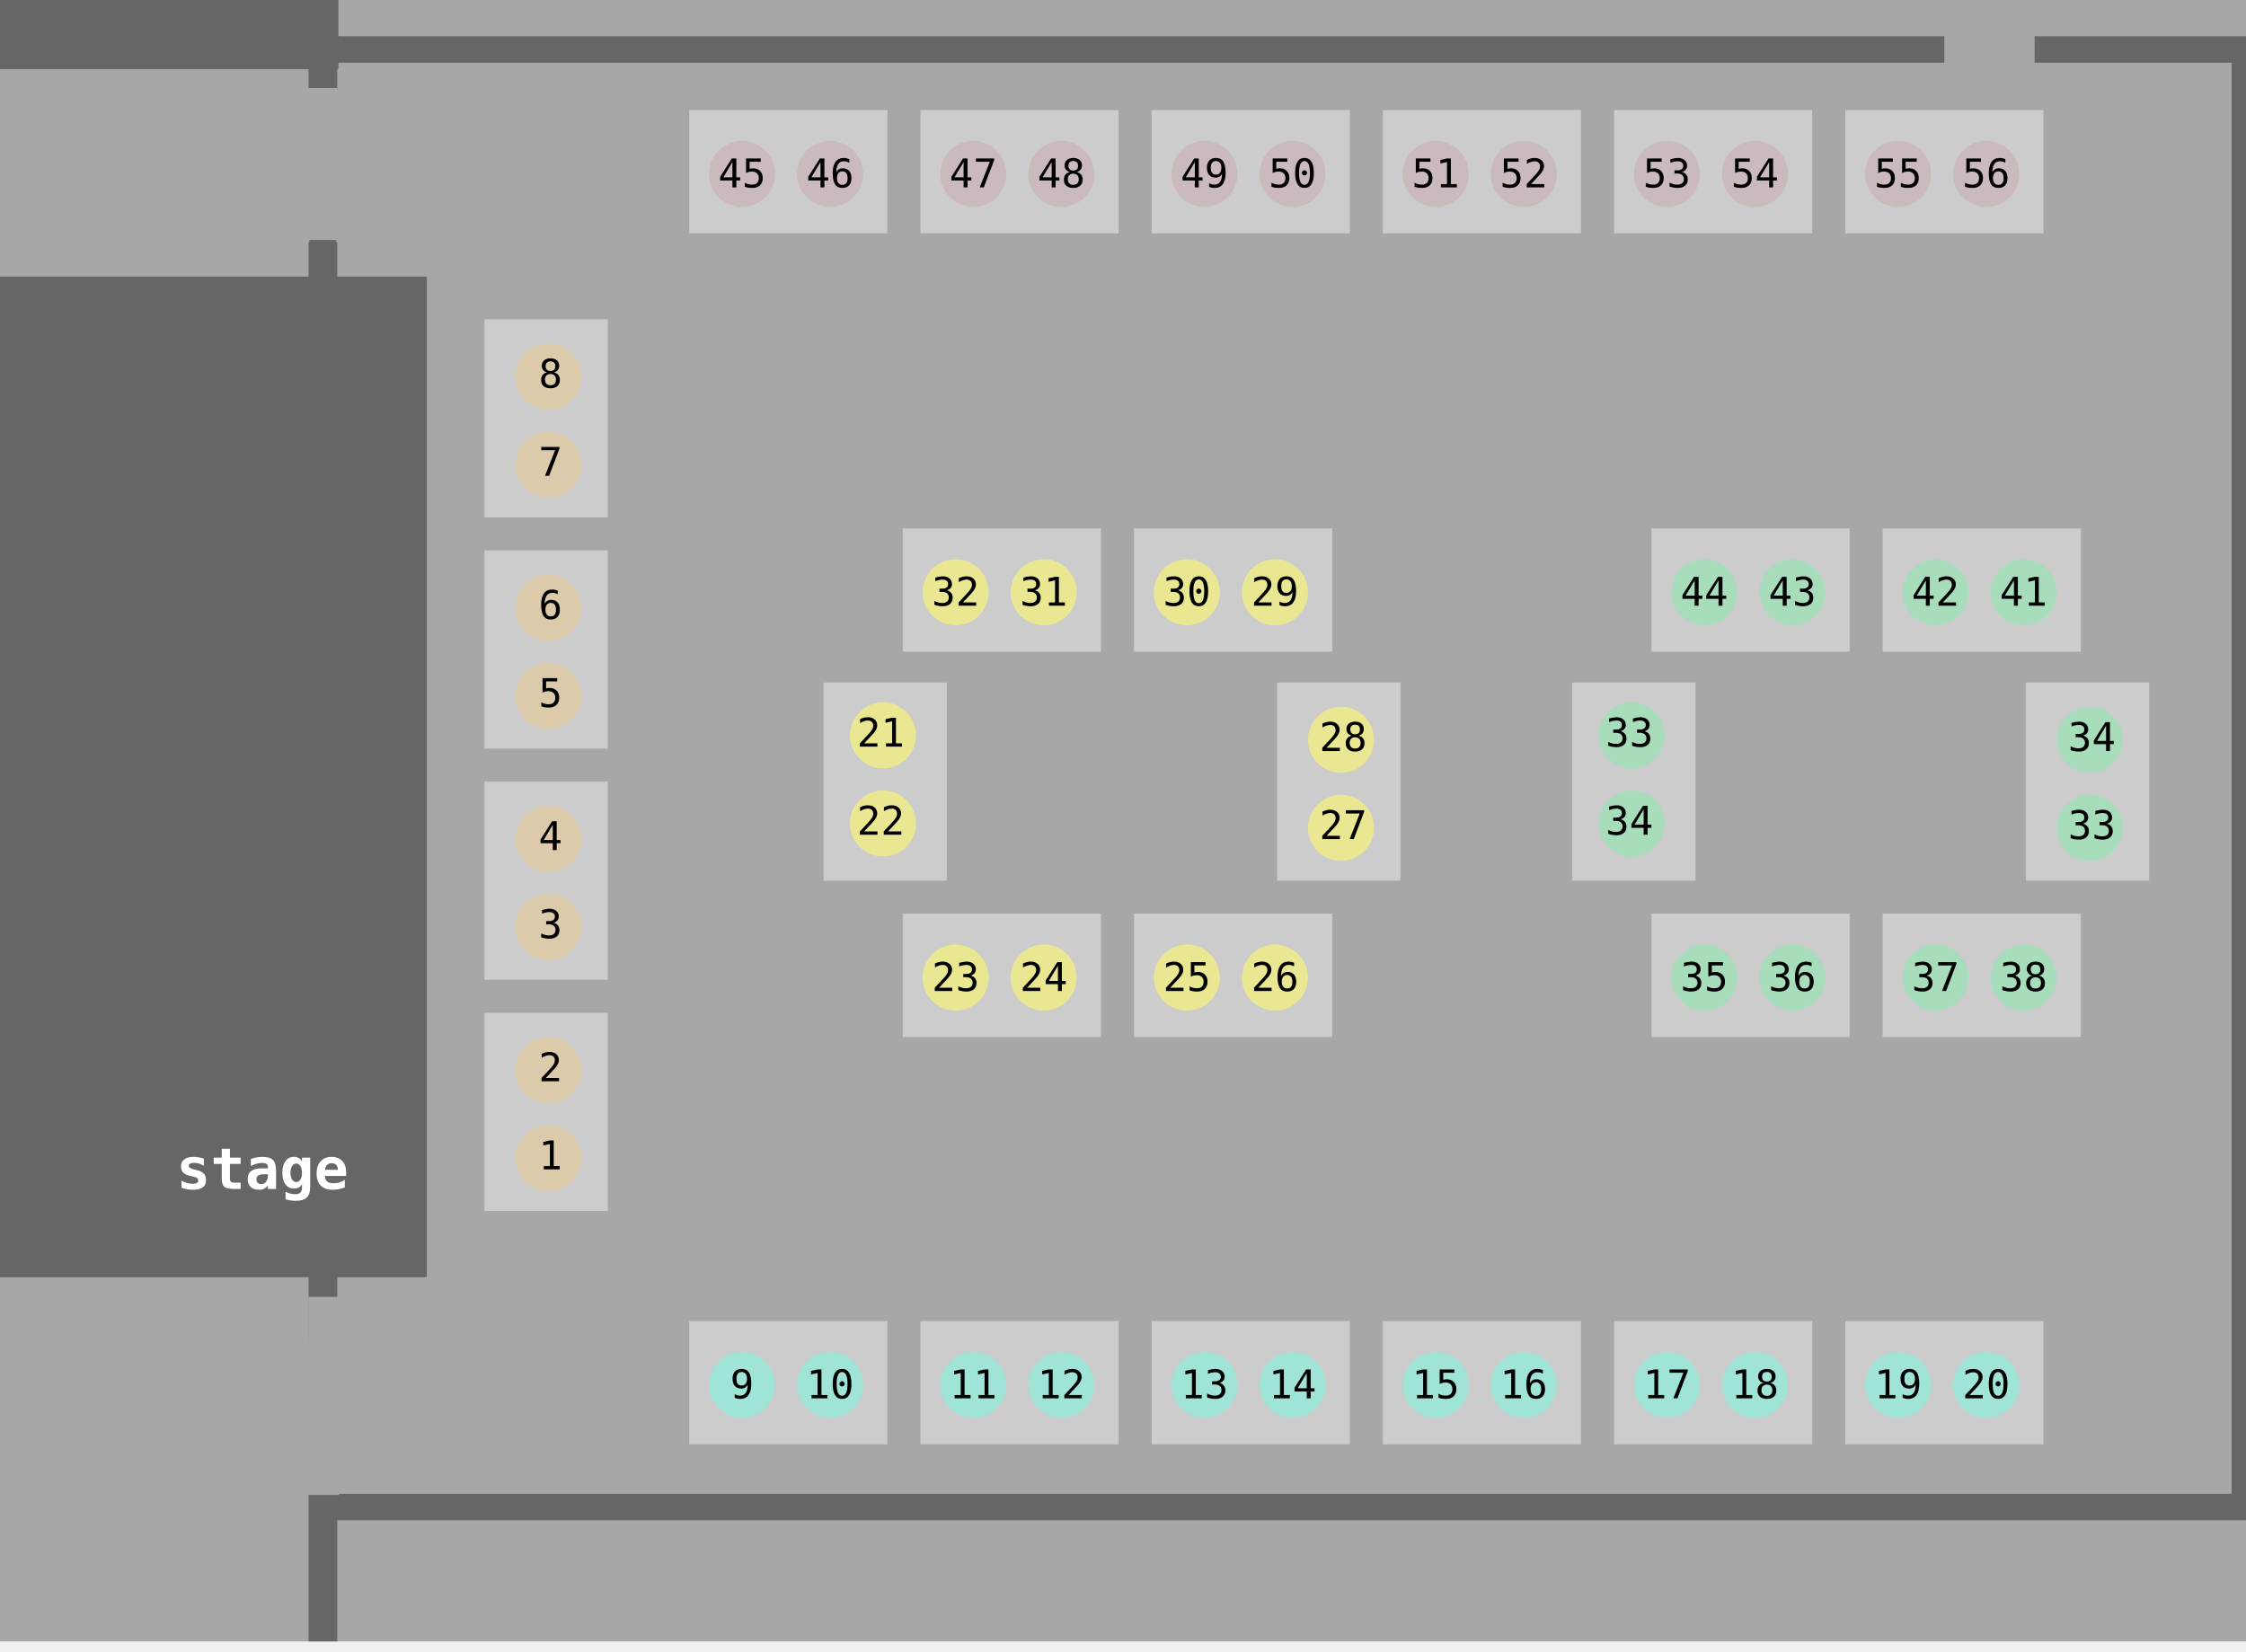
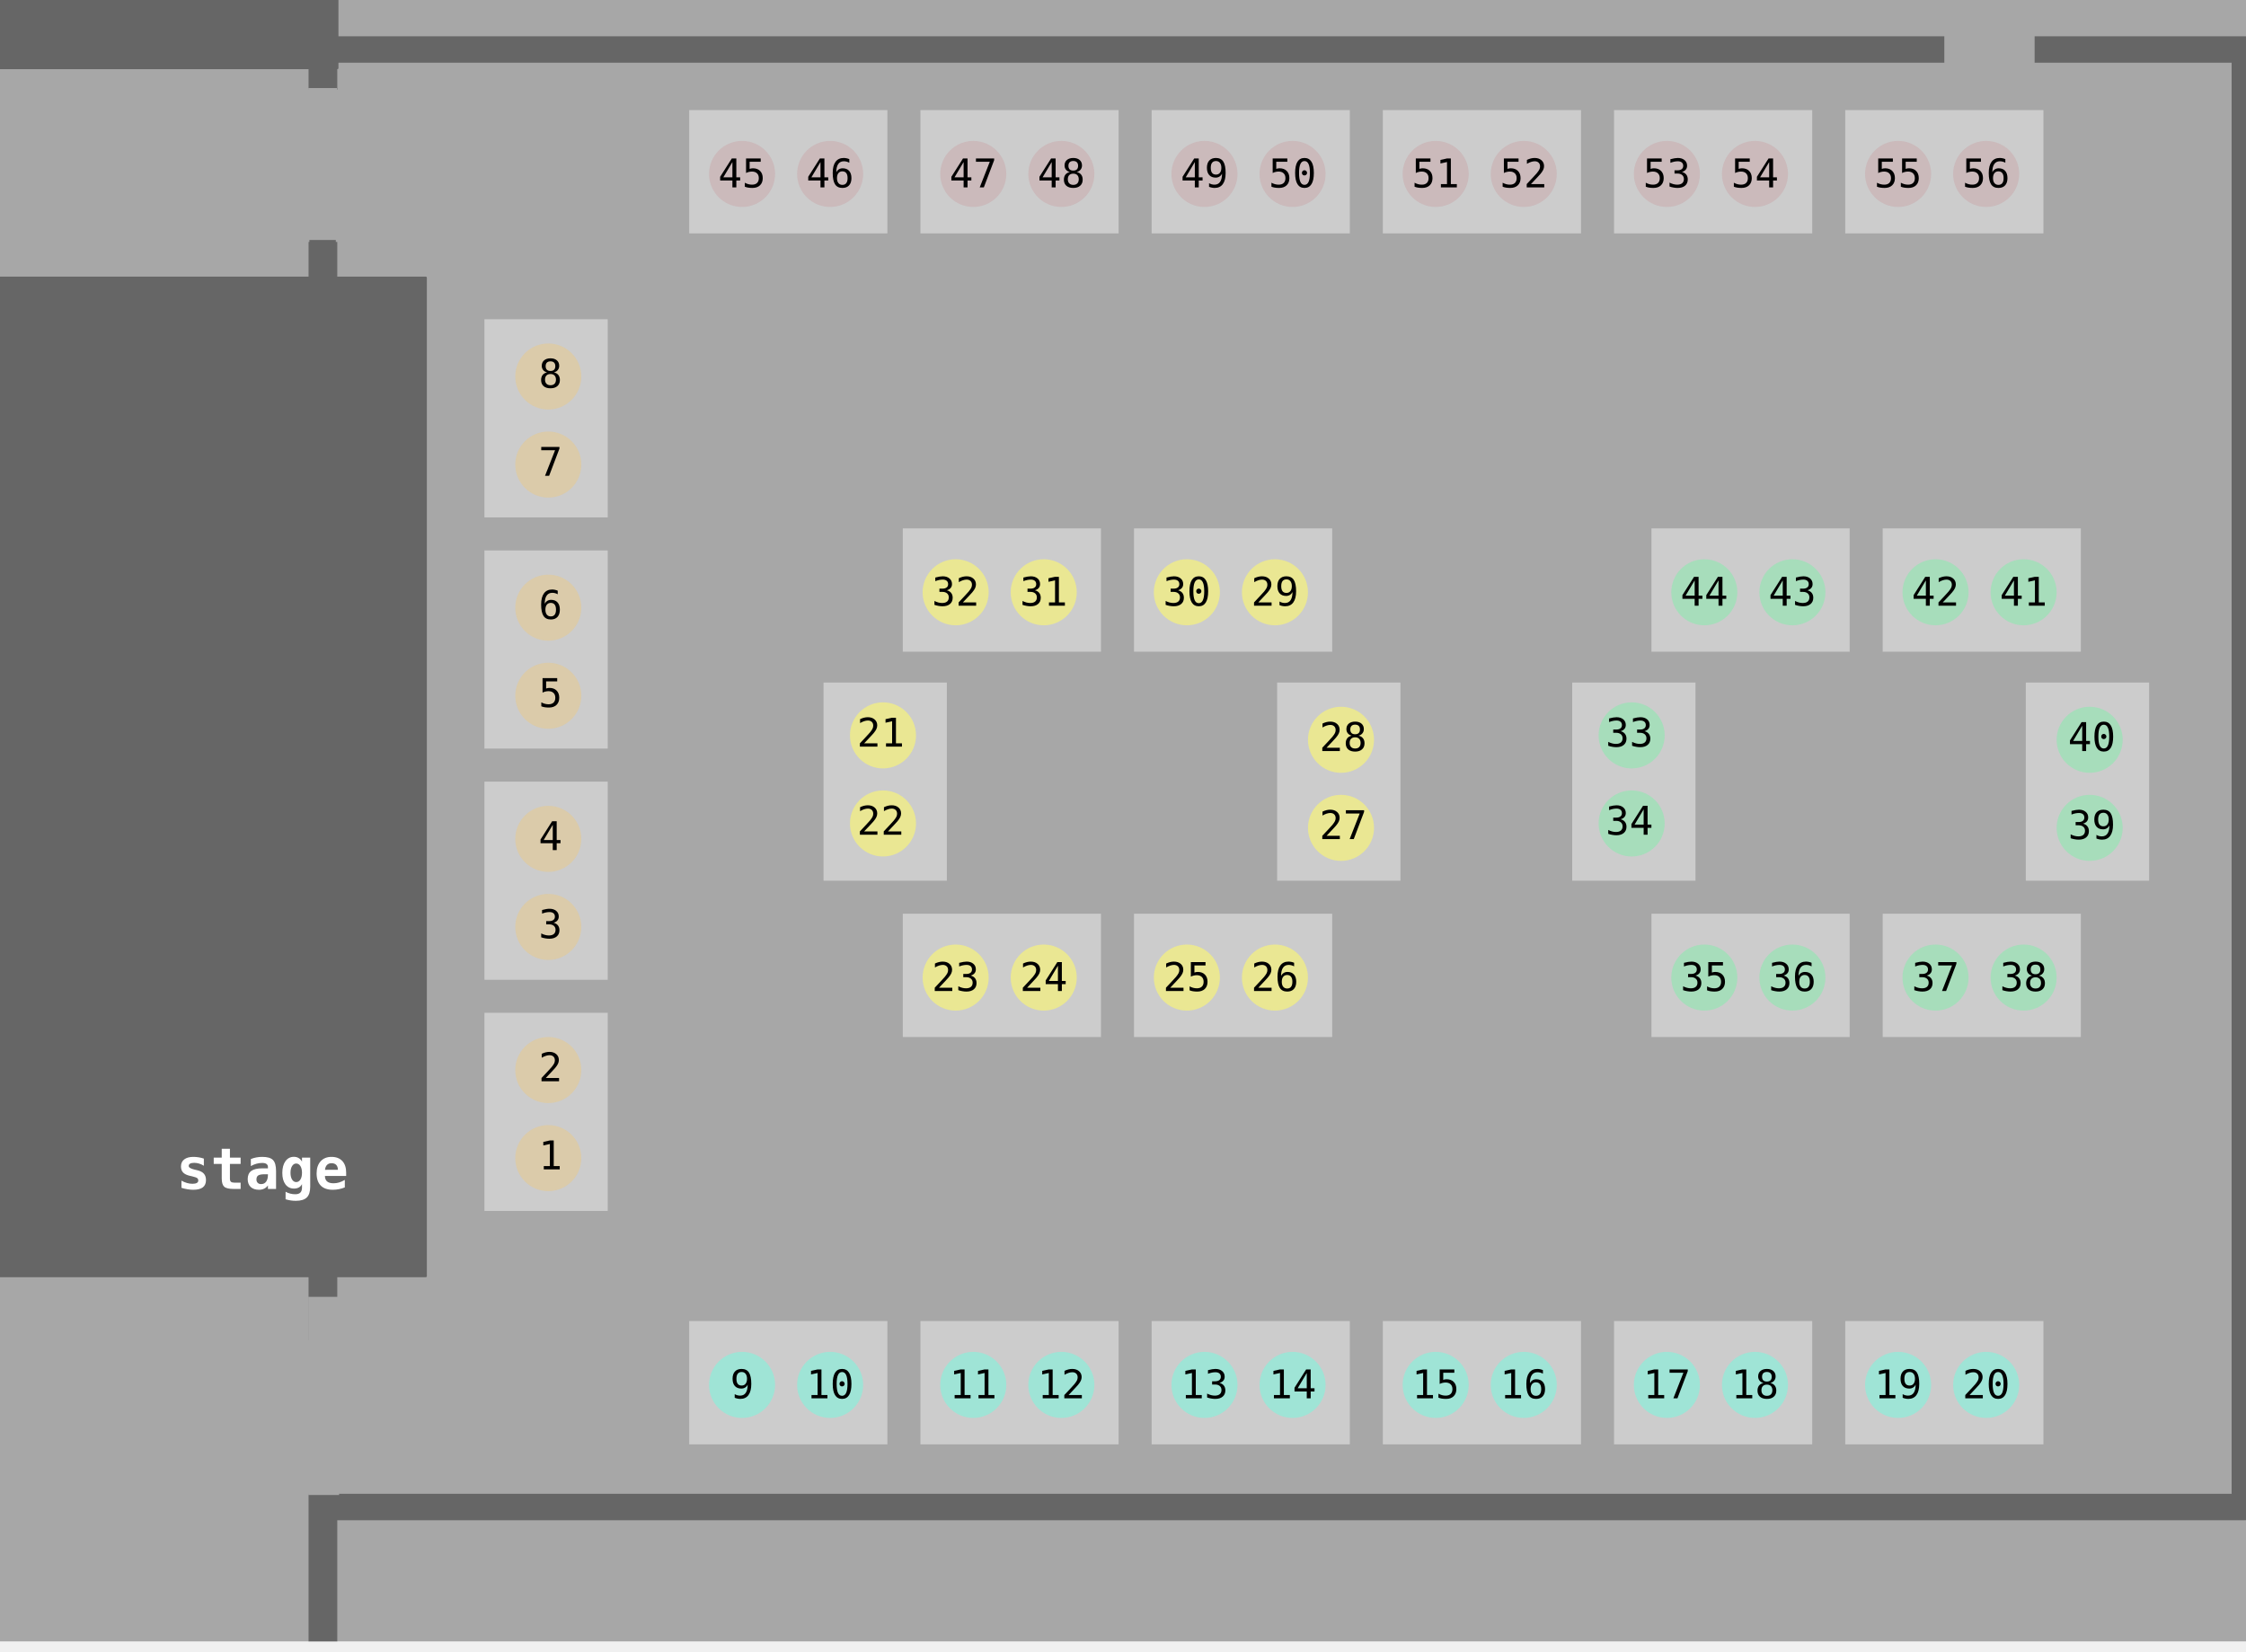
<svg xmlns="http://www.w3.org/2000/svg" version="1.1" viewBox="0.0 0.0 1020 750" fill="none" stroke="none" stroke-linecap="square" stroke-miterlimit="10">
  <style>
	text.desk {
		dominant-baseline: middle;
	}
	text.desk:not(.selected) {
		font-weight: 500;
	}
	text.desk.selected {
		font-size: 40px;
		fill: #fff;
	}
	circle.desk:not(.selected) {
		opacity: 80%;
	}
	@keyframes desk-selected {
- 		0%   { r: 20px; }
+ 		0%   { r: 25px; }
		100% { r: 30px; }
	}
	circle.desk.selected {
		r: 30px;
		fill: #000;
	  animation-name: desk-selected;
	  animation-duration: 1s;
	  animation-iteration-count: infinite;
		animation-direction: alternate;
	}
	rect.desk:not(.selected) {
	}
	rect.desk.selected {
		stroke-width: 20px;
		fill: #eee;
	}
	.larger.desk:not(.selected) {
		visibility: hidden;
	}
	 
	.floor {
		fill: #a7a7a7;
	}
	.desk.selected {
		z-index: 2;
	}
</style>
  <clipPath id="p.0">
    <path d="m0 0l1051.722 0l0 745.488l-1051.722 0l0 -745.488z" clip-rule="nonzero" />
  </clipPath>
  <g clip-path="url(#p.0)">
    <path class="floor" fill="#f3f3f3" d="m0 0l1051.722 0l0 745.488l-1051.722 0z" fill-rule="evenodd" />
    <g id="struct">
      <path class="floor" stroke="#666666" stroke-width="12.0" stroke-linejoin="round" stroke-linecap="butt" d="m146.501 22.475l872.976 0l0 661.984l-872.976 0z" fill-rule="evenodd" />
      <path fill="#666666" d="m0 126.142l193.354 0l0 453.449l-193.354 0z" fill-rule="evenodd" />
      <path stroke="#666666" stroke-width="1.0" stroke-linejoin="round" stroke-linecap="butt" d="m0 126.142l193.354 0l0 453.449l-193.354 0z" fill-rule="evenodd" />
      <path fill="#666666" d="m0 -0.953l153.197 0l0 31.874l-153.197 0z" fill-rule="evenodd" />
      <path stroke="#666666" stroke-width="1.0" stroke-linejoin="round" stroke-linecap="butt" d="m0 -0.953l153.197 0l0 31.874l-153.197 0z" fill-rule="evenodd" />
      <path fill="#666666" d="m153.168 678.43l0 67.969l-13.039 0l0 -67.969z" fill-rule="evenodd" />
      <path fill="#666666" d="m153.167 407.202l0 201.512l-13.039 0l0 -201.512z" fill-rule="evenodd" />
      <path fill="#666666" d="m153.167 109.887l0 201.512l-13.039 0l0 -201.512z" fill-rule="evenodd" />
      <path fill="#666666" d="m153.168 -0.953l0 41.669l-13.039 0l0 -41.669z" fill-rule="evenodd" />
      <path class="floor" fill="#efefef" d="m140 589 l0 90 l14 0 l0 -90z" />
      <path class="floor" fill="#efefef" d="m883 30 l41 0 l0 -20 l-41 0z" />
      <path class="floor" fill="#efefef" d="m140 40 l0 69 l13 0 l0 -69z" />
    </g>
    <text fill="#fff" font-family="monospace" font-size="26" font-weight="600" x="80" y="540">stage</text>
    <g id="group-A" class="group">
      <g class="desk desk-A-1 desk-A-2" id="desk-A-1-2" transform="translate(220, 550) rotate(-90)">
        <rect class="desk desk-A-1 desk-A-2" fill="#ccc" x="0" y="0" width="90" height="56" />
        <circle class="desk desk-A-1" fill="#decaa1" cx="24" cy="29" r="15" />
        <circle class="desk desk-A-2" fill="#decaa1" cx="64" cy="29" r="15" />
        <text class="desk desk-A-1" fill="#000" text-anchor="middle" font-family="monospace" font-size="18" font-weight="400" x="30" y="-24" transform="rotate(90)">1</text>
        <text class="desk desk-A-2" fill="#000" text-anchor="middle" font-family="monospace" font-size="18" font-weight="400" x="30" y="-64" transform="rotate(90)">2</text>
      </g>
      <g class="desk desk-A-3 desk-A-4" id="desk-A-3-4" transform="translate(220, 445) rotate(-90)">
        <rect class="desk desk-A-3 desk-A-4" fill="#ccc" x="0" y="0" width="90" height="56" />
        <circle class="desk desk-A-3" fill="#decaa1" cx="24" cy="29" r="15" />
        <circle class="desk desk-A-4" fill="#decaa1" cx="64" cy="29" r="15" />
        <text class="desk desk-A-3" fill="#000" text-anchor="middle" font-family="monospace" font-size="18" font-weight="400" x="30" y="-24" transform="rotate(90)">3</text>
        <text class="desk desk-A-4" fill="#000" text-anchor="middle" font-family="monospace" font-size="18" font-weight="400" x="30" y="-64" transform="rotate(90)">4</text>
      </g>
      <g class="desk desk-A-5 desk-A-6" id="desk-A-5-6" transform="translate(220, 340) rotate(-90)">
        <rect class="desk desk-A-5 desk-A-6" fill="#ccc" x="0" y="0" width="90" height="56" />
        <circle class="desk desk-A-5" fill="#decaa1" cx="24" cy="29" r="15" />
        <circle class="desk desk-A-6" fill="#decaa1" cx="64" cy="29" r="15" />
        <text class="desk desk-A-5" fill="#000" text-anchor="middle" font-family="monospace" font-size="18" font-weight="400" x="30" y="-24" transform="rotate(90)">5</text>
        <text class="desk desk-A-6" fill="#000" text-anchor="middle" font-family="monospace" font-size="18" font-weight="400" x="30" y="-64" transform="rotate(90)">6</text>
      </g>
      <g class="desk desk-A-7 desk-A-8" id="desk-A-7-8" transform="translate(220, 235) rotate(-90)">
        <rect class="desk desk-A-7 desk-A-8" fill="#ccc" x="0" y="0" width="90" height="56" />
        <circle class="desk desk-A-7" fill="#decaa1" cx="24" cy="29" r="15" />
        <circle class="desk desk-A-8" fill="#decaa1" cx="64" cy="29" r="15" />
        <text class="desk desk-A-7" fill="#000" text-anchor="middle" font-family="monospace" font-size="18" font-weight="400" x="30" y="-24" transform="rotate(90)">7</text>
        <text class="desk desk-A-8" fill="#000" text-anchor="middle" font-family="monospace" font-size="18" font-weight="400" x="30" y="-64" transform="rotate(90)">8</text>
      </g>
    </g>
    <g id="group-B" class="group">
      <g class="desk desk-B-9 desk-B-10" id="desk-B-9-10" transform="translate(313, 600) rotate(0)">
        <rect class="desk desk-B-9 desk-B-10" fill="#ccc" x="0" y="0" width="90" height="56" />
        <circle class="desk desk-B-9" fill="#93ead8" cx="24" cy="29" r="15" />
        <circle class="desk desk-B-10" fill="#93ead8" cx="64" cy="29" r="15" />
        <text class="desk desk-B-9" fill="#000" text-anchor="middle" font-family="monospace" font-size="18" font-weight="400" x="24" y="30">9</text>
        <text class="desk desk-B-10" fill="#000" text-anchor="middle" font-family="monospace" font-size="18" font-weight="400" x="64" y="30">10</text>
      </g>
      <g class="desk desk-B-11 desk-B-12" id="desk-B-11-12" transform="translate(418, 600) rotate(0)">
        <rect class="desk desk-B-11 desk-B-12" fill="#ccc" x="0" y="0" width="90" height="56" />
        <circle class="desk desk-B-11" fill="#93ead8" cx="24" cy="29" r="15" />
        <circle class="desk desk-B-12" fill="#93ead8" cx="64" cy="29" r="15" />
        <text class="desk desk-B-11" fill="#000" text-anchor="middle" font-family="monospace" font-size="18" font-weight="400" x="24" y="30">11</text>
        <text class="desk desk-B-12" fill="#000" text-anchor="middle" font-family="monospace" font-size="18" font-weight="400" x="64" y="30">12</text>
      </g>
      <g class="desk desk-B-13 desk-B-14" id="desk-B-13-14" transform="translate(523, 600) rotate(0)">
        <rect class="desk desk-B-13 desk-B-14" fill="#ccc" x="0" y="0" width="90" height="56" />
        <circle class="desk desk-B-13" fill="#93ead8" cx="24" cy="29" r="15" />
        <circle class="desk desk-B-14" fill="#93ead8" cx="64" cy="29" r="15" />
        <text class="desk desk-B-13" fill="#000" text-anchor="middle" font-family="monospace" font-size="18" font-weight="400" x="24" y="30">13</text>
        <text class="desk desk-B-14" fill="#000" text-anchor="middle" font-family="monospace" font-size="18" font-weight="400" x="64" y="30">14</text>
      </g>
      <g class="desk desk-B-15 desk-B-16" id="desk-B-15-16" transform="translate(628, 600) rotate(0)">
        <rect class="desk desk-B-15 desk-B-16" fill="#ccc" x="0" y="0" width="90" height="56" />
        <circle class="desk desk-B-15" fill="#93ead8" cx="24" cy="29" r="15" />
        <circle class="desk desk-B-16" fill="#93ead8" cx="64" cy="29" r="15" />
        <text class="desk desk-B-15" fill="#000" text-anchor="middle" font-family="monospace" font-size="18" font-weight="400" x="24" y="30">15</text>
        <text class="desk desk-B-16" fill="#000" text-anchor="middle" font-family="monospace" font-size="18" font-weight="400" x="64" y="30">16</text>
      </g>
      <g class="desk desk-B-17 desk-B-18" id="desk-B-17-18" transform="translate(733, 600) rotate(0)">
        <rect class="desk desk-B-17 desk-B-18" fill="#ccc" x="0" y="0" width="90" height="56" />
        <circle class="desk desk-B-17" fill="#93ead8" cx="24" cy="29" r="15" />
        <circle class="desk desk-B-18" fill="#93ead8" cx="64" cy="29" r="15" />
        <text class="desk desk-B-17" fill="#000" text-anchor="middle" font-family="monospace" font-size="18" font-weight="400" x="24" y="30">17</text>
        <text class="desk desk-B-18" fill="#000" text-anchor="middle" font-family="monospace" font-size="18" font-weight="400" x="64" y="30">18</text>
      </g>
      <g class="desk desk-B-19 desk-B-20" id="desk-B-19-20" transform="translate(838, 600) rotate(0)">
        <rect class="desk desk-B-19 desk-B-20" fill="#ccc" x="0" y="0" width="90" height="56" />
        <circle class="desk desk-B-19" fill="#93ead8" cx="24" cy="29" r="15" />
        <circle class="desk desk-B-20" fill="#93ead8" cx="64" cy="29" r="15" />
        <text class="desk desk-B-19" fill="#000" text-anchor="middle" font-family="monospace" font-size="18" font-weight="400" x="24" y="30">19</text>
        <text class="desk desk-B-20" fill="#000" text-anchor="middle" font-family="monospace" font-size="18" font-weight="400" x="64" y="30">20</text>
      </g>
    </g>
    <g id="group-C" class="group">
      <g class="desk desk-C-21 desk-C-22" id="desk-C-21-22" transform="translate(430, 310) rotate(90)">
        <rect class="desk desk-C-21 desk-C-22" fill="#ccc" x="0" y="0" width="90" height="56" />
        <circle class="desk desk-C-21" fill="#f1ee84" cx="24" cy="29" r="15" />
        <circle class="desk desk-C-22" fill="#f1ee84" cx="64" cy="29" r="15" />
        <text class="desk desk-C-21" fill="#000" text-anchor="middle" font-family="monospace" font-size="18" font-weight="400" x="-30" y="24" transform="rotate(-90)">21</text>
        <text class="desk desk-C-22" fill="#000" text-anchor="middle" font-family="monospace" font-size="18" font-weight="400" x="-30" y="64" transform="rotate(-90)">22</text>
      </g>
      <g class="desk desk-C-23 desk-C-24" id="desk-C-23-24" transform="translate(410, 415) rotate(0)">
        <rect class="desk desk-C-23 desk-C-24" fill="#ccc" x="0" y="0" width="90" height="56" />
        <circle class="desk desk-C-23" fill="#f1ee84" cx="24" cy="29" r="15" />
        <circle class="desk desk-C-24" fill="#f1ee84" cx="64" cy="29" r="15" />
        <text class="desk desk-C-23" fill="#000" text-anchor="middle" font-family="monospace" font-size="18" font-weight="400" x="24" y="30">23</text>
        <text class="desk desk-C-24" fill="#000" text-anchor="middle" font-family="monospace" font-size="18" font-weight="400" x="64" y="30">24</text>
      </g>
      <g class="desk desk-C-25 desk-C-26" id="desk-C-25-26" transform="translate(515, 415) rotate(0)">
        <rect class="desk desk-C-25 desk-C-26" fill="#ccc" x="0" y="0" width="90" height="56" />
        <circle class="desk desk-C-25" fill="#f1ee84" cx="24" cy="29" r="15" />
        <circle class="desk desk-C-26" fill="#f1ee84" cx="64" cy="29" r="15" />
        <text class="desk desk-C-25" fill="#000" text-anchor="middle" font-family="monospace" font-size="18" font-weight="400" x="24" y="30">25</text>
        <text class="desk desk-C-26" fill="#000" text-anchor="middle" font-family="monospace" font-size="18" font-weight="400" x="64" y="30">26</text>
      </g>
      <g class="desk desk-C-27 desk-C-28" id="desk-C-27-28" transform="translate(580, 400) rotate(-90)">
        <rect class="desk desk-C-27 desk-C-28" fill="#ccc" x="0" y="0" width="90" height="56" />
        <circle class="desk desk-C-27" fill="#f1ee84" cx="24" cy="29" r="15" />
        <circle class="desk desk-C-28" fill="#f1ee84" cx="64" cy="29" r="15" />
        <text class="desk desk-C-27" fill="#000" text-anchor="middle" font-family="monospace" font-size="18" font-weight="400" x="30" y="-24" transform="rotate(90)">27</text>
        <text class="desk desk-C-28" fill="#000" text-anchor="middle" font-family="monospace" font-size="18" font-weight="400" x="30" y="-64" transform="rotate(90)">28</text>
      </g>
      <g class="desk desk-C-30 desk-C-29" id="desk-C-30-29" transform="translate(515, 240) rotate(0)">
        <rect class="desk desk-C-30 desk-C-29" fill="#ccc" x="0" y="0" width="90" height="56" />
        <circle class="desk desk-C-30" fill="#f1ee84" cx="24" cy="29" r="15" />
        <circle class="desk desk-C-29" fill="#f1ee84" cx="64" cy="29" r="15" />
        <text class="desk desk-C-30" fill="#000" text-anchor="middle" font-family="monospace" font-size="18" font-weight="400" x="24" y="30">30</text>
        <text class="desk desk-C-29" fill="#000" text-anchor="middle" font-family="monospace" font-size="18" font-weight="400" x="64" y="30">29</text>
      </g>
      <g class="desk desk-C-32 desk-C-31" id="desk-C-32-31" transform="translate(410, 240) rotate(0)">
        <rect class="desk desk-C-32 desk-C-31" fill="#ccc" x="0" y="0" width="90" height="56" />
        <circle class="desk desk-C-32" fill="#f1ee84" cx="24" cy="29" r="15" />
        <circle class="desk desk-C-31" fill="#f1ee84" cx="64" cy="29" r="15" />
        <text class="desk desk-C-32" fill="#000" text-anchor="middle" font-family="monospace" font-size="18" font-weight="400" x="24" y="30">32</text>
        <text class="desk desk-C-31" fill="#000" text-anchor="middle" font-family="monospace" font-size="18" font-weight="400" x="64" y="30">31</text>
      </g>
    </g>
    <g id="group-D" class="group">
      <g class="desk desk-D-33 desk-D-34" id="desk-D-33-34" transform="translate(770, 310) rotate(90)">
        <rect class="desk desk-D-33 desk-D-34" fill="#ccc" x="0" y="0" width="90" height="56" />
        <circle class="desk desk-D-33" fill="#9de1b7" cx="24" cy="29" r="15" />
        <circle class="desk desk-D-34" fill="#9de1b7" cx="64" cy="29" r="15" />
        <text class="desk desk-D-33" fill="#000" text-anchor="middle" font-family="monospace" font-size="18" font-weight="400" x="-30" y="24" transform="rotate(-90)">33</text>
        <text class="desk desk-D-34" fill="#000" text-anchor="middle" font-family="monospace" font-size="18" font-weight="400" x="-30" y="64" transform="rotate(-90)">34</text>
      </g>
      <g class="desk desk-D-35 desk-D-36" id="desk-D-35-36" transform="translate(750, 415) rotate(0)">
        <rect class="desk desk-D-35 desk-D-36" fill="#ccc" x="0" y="0" width="90" height="56" />
        <circle class="desk desk-D-35" fill="#9de1b7" cx="24" cy="29" r="15" />
        <circle class="desk desk-D-36" fill="#9de1b7" cx="64" cy="29" r="15" />
        <text class="desk desk-D-35" fill="#000" text-anchor="middle" font-family="monospace" font-size="18" font-weight="400" x="24" y="30">35</text>
        <text class="desk desk-D-36" fill="#000" text-anchor="middle" font-family="monospace" font-size="18" font-weight="400" x="64" y="30">36</text>
      </g>
      <g class="desk desk-D-37 desk-D-38" id="desk-D-37-38" transform="translate(855, 415) rotate(0)">
        <rect class="desk desk-D-37 desk-D-38" fill="#ccc" x="0" y="0" width="90" height="56" />
        <circle class="desk desk-D-37" fill="#9de1b7" cx="24" cy="29" r="15" />
        <circle class="desk desk-D-38" fill="#9de1b7" cx="64" cy="29" r="15" />
        <text class="desk desk-D-37" fill="#000" text-anchor="middle" font-family="monospace" font-size="18" font-weight="400" x="24" y="30">37</text>
        <text class="desk desk-D-38" fill="#000" text-anchor="middle" font-family="monospace" font-size="18" font-weight="400" x="64" y="30">38</text>
      </g>
-       <g class="desk desk-D-33 desk-D-34" id="desk-D-33-34" transform="translate(920, 400) rotate(-90)">
-         <rect class="desk desk-D-33 desk-D-34" fill="#ccc" x="0" y="0" width="90" height="56" />
-         <circle class="desk desk-D-33" fill="#9de1b7" cx="24" cy="29" r="15" />
-         <circle class="desk desk-D-34" fill="#9de1b7" cx="64" cy="29" r="15" />
-         <text class="desk desk-D-33" fill="#000" text-anchor="middle" font-family="monospace" font-size="18" font-weight="400" x="30" y="-24" transform="rotate(90)">33</text>
-         <text class="desk desk-D-34" fill="#000" text-anchor="middle" font-family="monospace" font-size="18" font-weight="400" x="30" y="-64" transform="rotate(90)">34</text>
+       <g class="desk desk-D-39 desk-D-40" id="desk-D-39-40" transform="translate(920, 400) rotate(-90)">
+         <rect class="desk desk-D-39 desk-D-40" fill="#ccc" x="0" y="0" width="90" height="56" />
+         <circle class="desk desk-D-39" fill="#9de1b7" cx="24" cy="29" r="15" />
+         <circle class="desk desk-D-40" fill="#9de1b7" cx="64" cy="29" r="15" />
+         <text class="desk desk-D-39" fill="#000" text-anchor="middle" font-family="monospace" font-size="18" font-weight="400" x="30" y="-24" transform="rotate(90)">39</text>
+         <text class="desk desk-D-40" fill="#000" text-anchor="middle" font-family="monospace" font-size="18" font-weight="400" x="30" y="-64" transform="rotate(90)">40</text>
      </g>
      <g class="desk desk-D-42 desk-D-41" id="desk-D-42-41" transform="translate(855, 240) rotate(0)">
        <rect class="desk desk-D-42 desk-D-41" fill="#ccc" x="0" y="0" width="90" height="56" />
        <circle class="desk desk-D-42" fill="#9de1b7" cx="24" cy="29" r="15" />
        <circle class="desk desk-D-41" fill="#9de1b7" cx="64" cy="29" r="15" />
        <text class="desk desk-D-42" fill="#000" text-anchor="middle" font-family="monospace" font-size="18" font-weight="400" x="24" y="30">42</text>
        <text class="desk desk-D-41" fill="#000" text-anchor="middle" font-family="monospace" font-size="18" font-weight="400" x="64" y="30">41</text>
      </g>
      <g class="desk desk-D-44 desk-D-43" id="desk-D-44-43" transform="translate(750, 240) rotate(0)">
        <rect class="desk desk-D-44 desk-D-43" fill="#ccc" x="0" y="0" width="90" height="56" />
        <circle class="desk desk-D-44" fill="#9de1b7" cx="24" cy="29" r="15" />
        <circle class="desk desk-D-43" fill="#9de1b7" cx="64" cy="29" r="15" />
        <text class="desk desk-D-44" fill="#000" text-anchor="middle" font-family="monospace" font-size="18" font-weight="400" x="24" y="30">44</text>
        <text class="desk desk-D-43" fill="#000" text-anchor="middle" font-family="monospace" font-size="18" font-weight="400" x="64" y="30">43</text>
      </g>
    </g>
    <g id="group-E" class="group">
      <g class="desk desk-E-45 desk-E-46" id="desk-E-45-46" transform="translate(313, 50) rotate(0)">
        <rect class="desk desk-E-45 desk-E-46" fill="#ccc" x="0" y="0" width="90" height="56" />
        <circle class="desk desk-E-45" fill="#cab5b7" cx="24" cy="29" r="15" />
        <circle class="desk desk-E-46" fill="#cab5b7" cx="64" cy="29" r="15" />
        <text class="desk desk-E-45" fill="#000" text-anchor="middle" font-family="monospace" font-size="18" font-weight="400" x="24" y="30">45</text>
        <text class="desk desk-E-46" fill="#000" text-anchor="middle" font-family="monospace" font-size="18" font-weight="400" x="64" y="30">46</text>
      </g>
      <g class="desk desk-E-47 desk-E-48" id="desk-E-47-48" transform="translate(418, 50) rotate(0)">
        <rect class="desk desk-E-47 desk-E-48" fill="#ccc" x="0" y="0" width="90" height="56" />
        <circle class="desk desk-E-47" fill="#cab5b7" cx="24" cy="29" r="15" />
        <circle class="desk desk-E-48" fill="#cab5b7" cx="64" cy="29" r="15" />
        <text class="desk desk-E-47" fill="#000" text-anchor="middle" font-family="monospace" font-size="18" font-weight="400" x="24" y="30">47</text>
        <text class="desk desk-E-48" fill="#000" text-anchor="middle" font-family="monospace" font-size="18" font-weight="400" x="64" y="30">48</text>
      </g>
      <g class="desk desk-E-49 desk-E-50" id="desk-E-49-50" transform="translate(523, 50) rotate(0)">
        <rect class="desk desk-E-49 desk-E-50" fill="#ccc" x="0" y="0" width="90" height="56" />
        <circle class="desk desk-E-49" fill="#cab5b7" cx="24" cy="29" r="15" />
        <circle class="desk desk-E-50" fill="#cab5b7" cx="64" cy="29" r="15" />
        <text class="desk desk-E-49" fill="#000" text-anchor="middle" font-family="monospace" font-size="18" font-weight="400" x="24" y="30">49</text>
        <text class="desk desk-E-50" fill="#000" text-anchor="middle" font-family="monospace" font-size="18" font-weight="400" x="64" y="30">50</text>
      </g>
      <g class="desk desk-E-51 desk-E-52" id="desk-E-51-52" transform="translate(628, 50) rotate(0)">
        <rect class="desk desk-E-51 desk-E-52" fill="#ccc" x="0" y="0" width="90" height="56" />
        <circle class="desk desk-E-51" fill="#cab5b7" cx="24" cy="29" r="15" />
        <circle class="desk desk-E-52" fill="#cab5b7" cx="64" cy="29" r="15" />
        <text class="desk desk-E-51" fill="#000" text-anchor="middle" font-family="monospace" font-size="18" font-weight="400" x="24" y="30">51</text>
        <text class="desk desk-E-52" fill="#000" text-anchor="middle" font-family="monospace" font-size="18" font-weight="400" x="64" y="30">52</text>
      </g>
      <g class="desk desk-E-53 desk-E-54" id="desk-E-53-54" transform="translate(733, 50) rotate(0)">
        <rect class="desk desk-E-53 desk-E-54" fill="#ccc" x="0" y="0" width="90" height="56" />
        <circle class="desk desk-E-53" fill="#cab5b7" cx="24" cy="29" r="15" />
        <circle class="desk desk-E-54" fill="#cab5b7" cx="64" cy="29" r="15" />
        <text class="desk desk-E-53" fill="#000" text-anchor="middle" font-family="monospace" font-size="18" font-weight="400" x="24" y="30">53</text>
        <text class="desk desk-E-54" fill="#000" text-anchor="middle" font-family="monospace" font-size="18" font-weight="400" x="64" y="30">54</text>
      </g>
      <g class="desk desk-E-55 desk-E-56" id="desk-E-55-56" transform="translate(838, 50) rotate(0)">
        <rect class="desk desk-E-55 desk-E-56" fill="#ccc" x="0" y="0" width="90" height="56" />
        <circle class="desk desk-E-55" fill="#cab5b7" cx="24" cy="29" r="15" />
        <circle class="desk desk-E-56" fill="#cab5b7" cx="64" cy="29" r="15" />
        <text class="desk desk-E-55" fill="#000" text-anchor="middle" font-family="monospace" font-size="18" font-weight="400" x="24" y="30">55</text>
        <text class="desk desk-E-56" fill="#000" text-anchor="middle" font-family="monospace" font-size="18" font-weight="400" x="64" y="30">56</text>
      </g>
    </g>
    <g id="larger" style="visibility: hidden;">
      <g class="desk desk-A-1 desk-A-2" id="desk-A-1-2" transform="translate(220, 550) rotate(-90)">
        <rect id="desk-larger-A" class="desk larger desk-A-1 desk-A-2" fill="#ccc" x="-45" y="-28" width="180" height="112" />
      </g>
      <g class="desk desk-A-3 desk-A-4" id="desk-A-3-4" transform="translate(220, 445) rotate(-90)">
        <rect id="desk-larger-A" class="desk larger desk-A-3 desk-A-4" fill="#ccc" x="-45" y="-28" width="180" height="112" />
      </g>
      <g class="desk desk-A-5 desk-A-6" id="desk-A-5-6" transform="translate(220, 340) rotate(-90)">
        <rect id="desk-larger-A" class="desk larger desk-A-5 desk-A-6" fill="#ccc" x="-45" y="-28" width="180" height="112" />
      </g>
      <g class="desk desk-A-7 desk-A-8" id="desk-A-7-8" transform="translate(220, 235) rotate(-90)">
        <rect id="desk-larger-A" class="desk larger desk-A-7 desk-A-8" fill="#ccc" x="-45" y="-28" width="180" height="112" />
      </g>
      <g class="desk desk-B-9 desk-B-10" id="desk-B-9-10" transform="translate(313, 600) rotate(0)">
        <rect id="desk-larger-B" class="desk larger desk-B-9 desk-B-10" fill="#ccc" x="-45" y="-28" width="180" height="112" />
      </g>
      <g class="desk desk-B-11 desk-B-12" id="desk-B-11-12" transform="translate(418, 600) rotate(0)">
        <rect id="desk-larger-B" class="desk larger desk-B-11 desk-B-12" fill="#ccc" x="-45" y="-28" width="180" height="112" />
      </g>
      <g class="desk desk-B-13 desk-B-14" id="desk-B-13-14" transform="translate(523, 600) rotate(0)">
        <rect id="desk-larger-B" class="desk larger desk-B-13 desk-B-14" fill="#ccc" x="-45" y="-28" width="180" height="112" />
      </g>
      <g class="desk desk-B-15 desk-B-16" id="desk-B-15-16" transform="translate(628, 600) rotate(0)">
        <rect id="desk-larger-B" class="desk larger desk-B-15 desk-B-16" fill="#ccc" x="-45" y="-28" width="180" height="112" />
      </g>
      <g class="desk desk-B-17 desk-B-18" id="desk-B-17-18" transform="translate(733, 600) rotate(0)">
        <rect id="desk-larger-B" class="desk larger desk-B-17 desk-B-18" fill="#ccc" x="-45" y="-28" width="180" height="112" />
      </g>
      <g class="desk desk-B-19 desk-B-20" id="desk-B-19-20" transform="translate(838, 600) rotate(0)">
        <rect id="desk-larger-B" class="desk larger desk-B-19 desk-B-20" fill="#ccc" x="-45" y="-28" width="180" height="112" />
      </g>
      <g class="desk desk-C-21 desk-C-22" id="desk-C-21-22" transform="translate(430, 310) rotate(90)">
        <rect id="desk-larger-C" class="desk larger desk-C-21 desk-C-22" fill="#ccc" x="-45" y="-28" width="180" height="112" />
      </g>
      <g class="desk desk-C-23 desk-C-24" id="desk-C-23-24" transform="translate(410, 415) rotate(0)">
        <rect id="desk-larger-C" class="desk larger desk-C-23 desk-C-24" fill="#ccc" x="-45" y="-28" width="180" height="112" />
      </g>
      <g class="desk desk-C-25 desk-C-26" id="desk-C-25-26" transform="translate(515, 415) rotate(0)">
        <rect id="desk-larger-C" class="desk larger desk-C-25 desk-C-26" fill="#ccc" x="-45" y="-28" width="180" height="112" />
      </g>
      <g class="desk desk-C-27 desk-C-28" id="desk-C-27-28" transform="translate(580, 400) rotate(-90)">
        <rect id="desk-larger-C" class="desk larger desk-C-27 desk-C-28" fill="#ccc" x="-45" y="-28" width="180" height="112" />
      </g>
      <g class="desk desk-C-30 desk-C-29" id="desk-C-30-29" transform="translate(515, 240) rotate(0)">
        <rect id="desk-larger-C" class="desk larger desk-C-30 desk-C-29" fill="#ccc" x="-45" y="-28" width="180" height="112" />
      </g>
      <g class="desk desk-C-32 desk-C-31" id="desk-C-32-31" transform="translate(410, 240) rotate(0)">
        <rect id="desk-larger-C" class="desk larger desk-C-32 desk-C-31" fill="#ccc" x="-45" y="-28" width="180" height="112" />
      </g>
      <g class="desk desk-D-33 desk-D-34" id="desk-D-33-34" transform="translate(770, 310) rotate(90)">
        <rect id="desk-larger-D" class="desk larger desk-D-33 desk-D-34" fill="#ccc" x="-45" y="-28" width="180" height="112" />
      </g>
      <g class="desk desk-D-35 desk-D-36" id="desk-D-35-36" transform="translate(750, 415) rotate(0)">
        <rect id="desk-larger-D" class="desk larger desk-D-35 desk-D-36" fill="#ccc" x="-45" y="-28" width="180" height="112" />
      </g>
      <g class="desk desk-D-37 desk-D-38" id="desk-D-37-38" transform="translate(855, 415) rotate(0)">
        <rect id="desk-larger-D" class="desk larger desk-D-37 desk-D-38" fill="#ccc" x="-45" y="-28" width="180" height="112" />
      </g>
-       <g class="desk desk-D-33 desk-D-34" id="desk-D-33-34" transform="translate(920, 400) rotate(-90)">
-         <rect id="desk-larger-D" class="desk larger desk-D-33 desk-D-34" fill="#ccc" x="-45" y="-28" width="180" height="112" />
+       <g class="desk desk-D-39 desk-D-40" id="desk-D-39-40" transform="translate(920, 400) rotate(-90)">
+         <rect id="desk-larger-D" class="desk larger desk-D-39 desk-D-40" fill="#ccc" x="-45" y="-28" width="180" height="112" />
      </g>
      <g class="desk desk-D-42 desk-D-41" id="desk-D-42-41" transform="translate(855, 240) rotate(0)">
        <rect id="desk-larger-D" class="desk larger desk-D-42 desk-D-41" fill="#ccc" x="-45" y="-28" width="180" height="112" />
      </g>
      <g class="desk desk-D-44 desk-D-43" id="desk-D-44-43" transform="translate(750, 240) rotate(0)">
        <rect id="desk-larger-D" class="desk larger desk-D-44 desk-D-43" fill="#ccc" x="-45" y="-28" width="180" height="112" />
      </g>
      <g class="desk desk-E-45 desk-E-46" id="desk-E-45-46" transform="translate(313, 50) rotate(0)">
        <rect id="desk-larger-E" class="desk larger desk-E-45 desk-E-46" fill="#ccc" x="-45" y="-28" width="180" height="112" />
      </g>
      <g class="desk desk-E-47 desk-E-48" id="desk-E-47-48" transform="translate(418, 50) rotate(0)">
        <rect id="desk-larger-E" class="desk larger desk-E-47 desk-E-48" fill="#ccc" x="-45" y="-28" width="180" height="112" />
      </g>
      <g class="desk desk-E-49 desk-E-50" id="desk-E-49-50" transform="translate(523, 50) rotate(0)">
        <rect id="desk-larger-E" class="desk larger desk-E-49 desk-E-50" fill="#ccc" x="-45" y="-28" width="180" height="112" />
      </g>
      <g class="desk desk-E-51 desk-E-52" id="desk-E-51-52" transform="translate(628, 50) rotate(0)">
        <rect id="desk-larger-E" class="desk larger desk-E-51 desk-E-52" fill="#ccc" x="-45" y="-28" width="180" height="112" />
      </g>
      <g class="desk desk-E-53 desk-E-54" id="desk-E-53-54" transform="translate(733, 50) rotate(0)">
        <rect id="desk-larger-E" class="desk larger desk-E-53 desk-E-54" fill="#ccc" x="-45" y="-28" width="180" height="112" />
      </g>
      <g class="desk desk-E-55 desk-E-56" id="desk-E-55-56" transform="translate(838, 50) rotate(0)">
        <rect id="desk-larger-E" class="desk larger desk-E-55 desk-E-56" fill="#ccc" x="-45" y="-28" width="180" height="112" />
      </g>
    </g>
  </g>
</svg>
